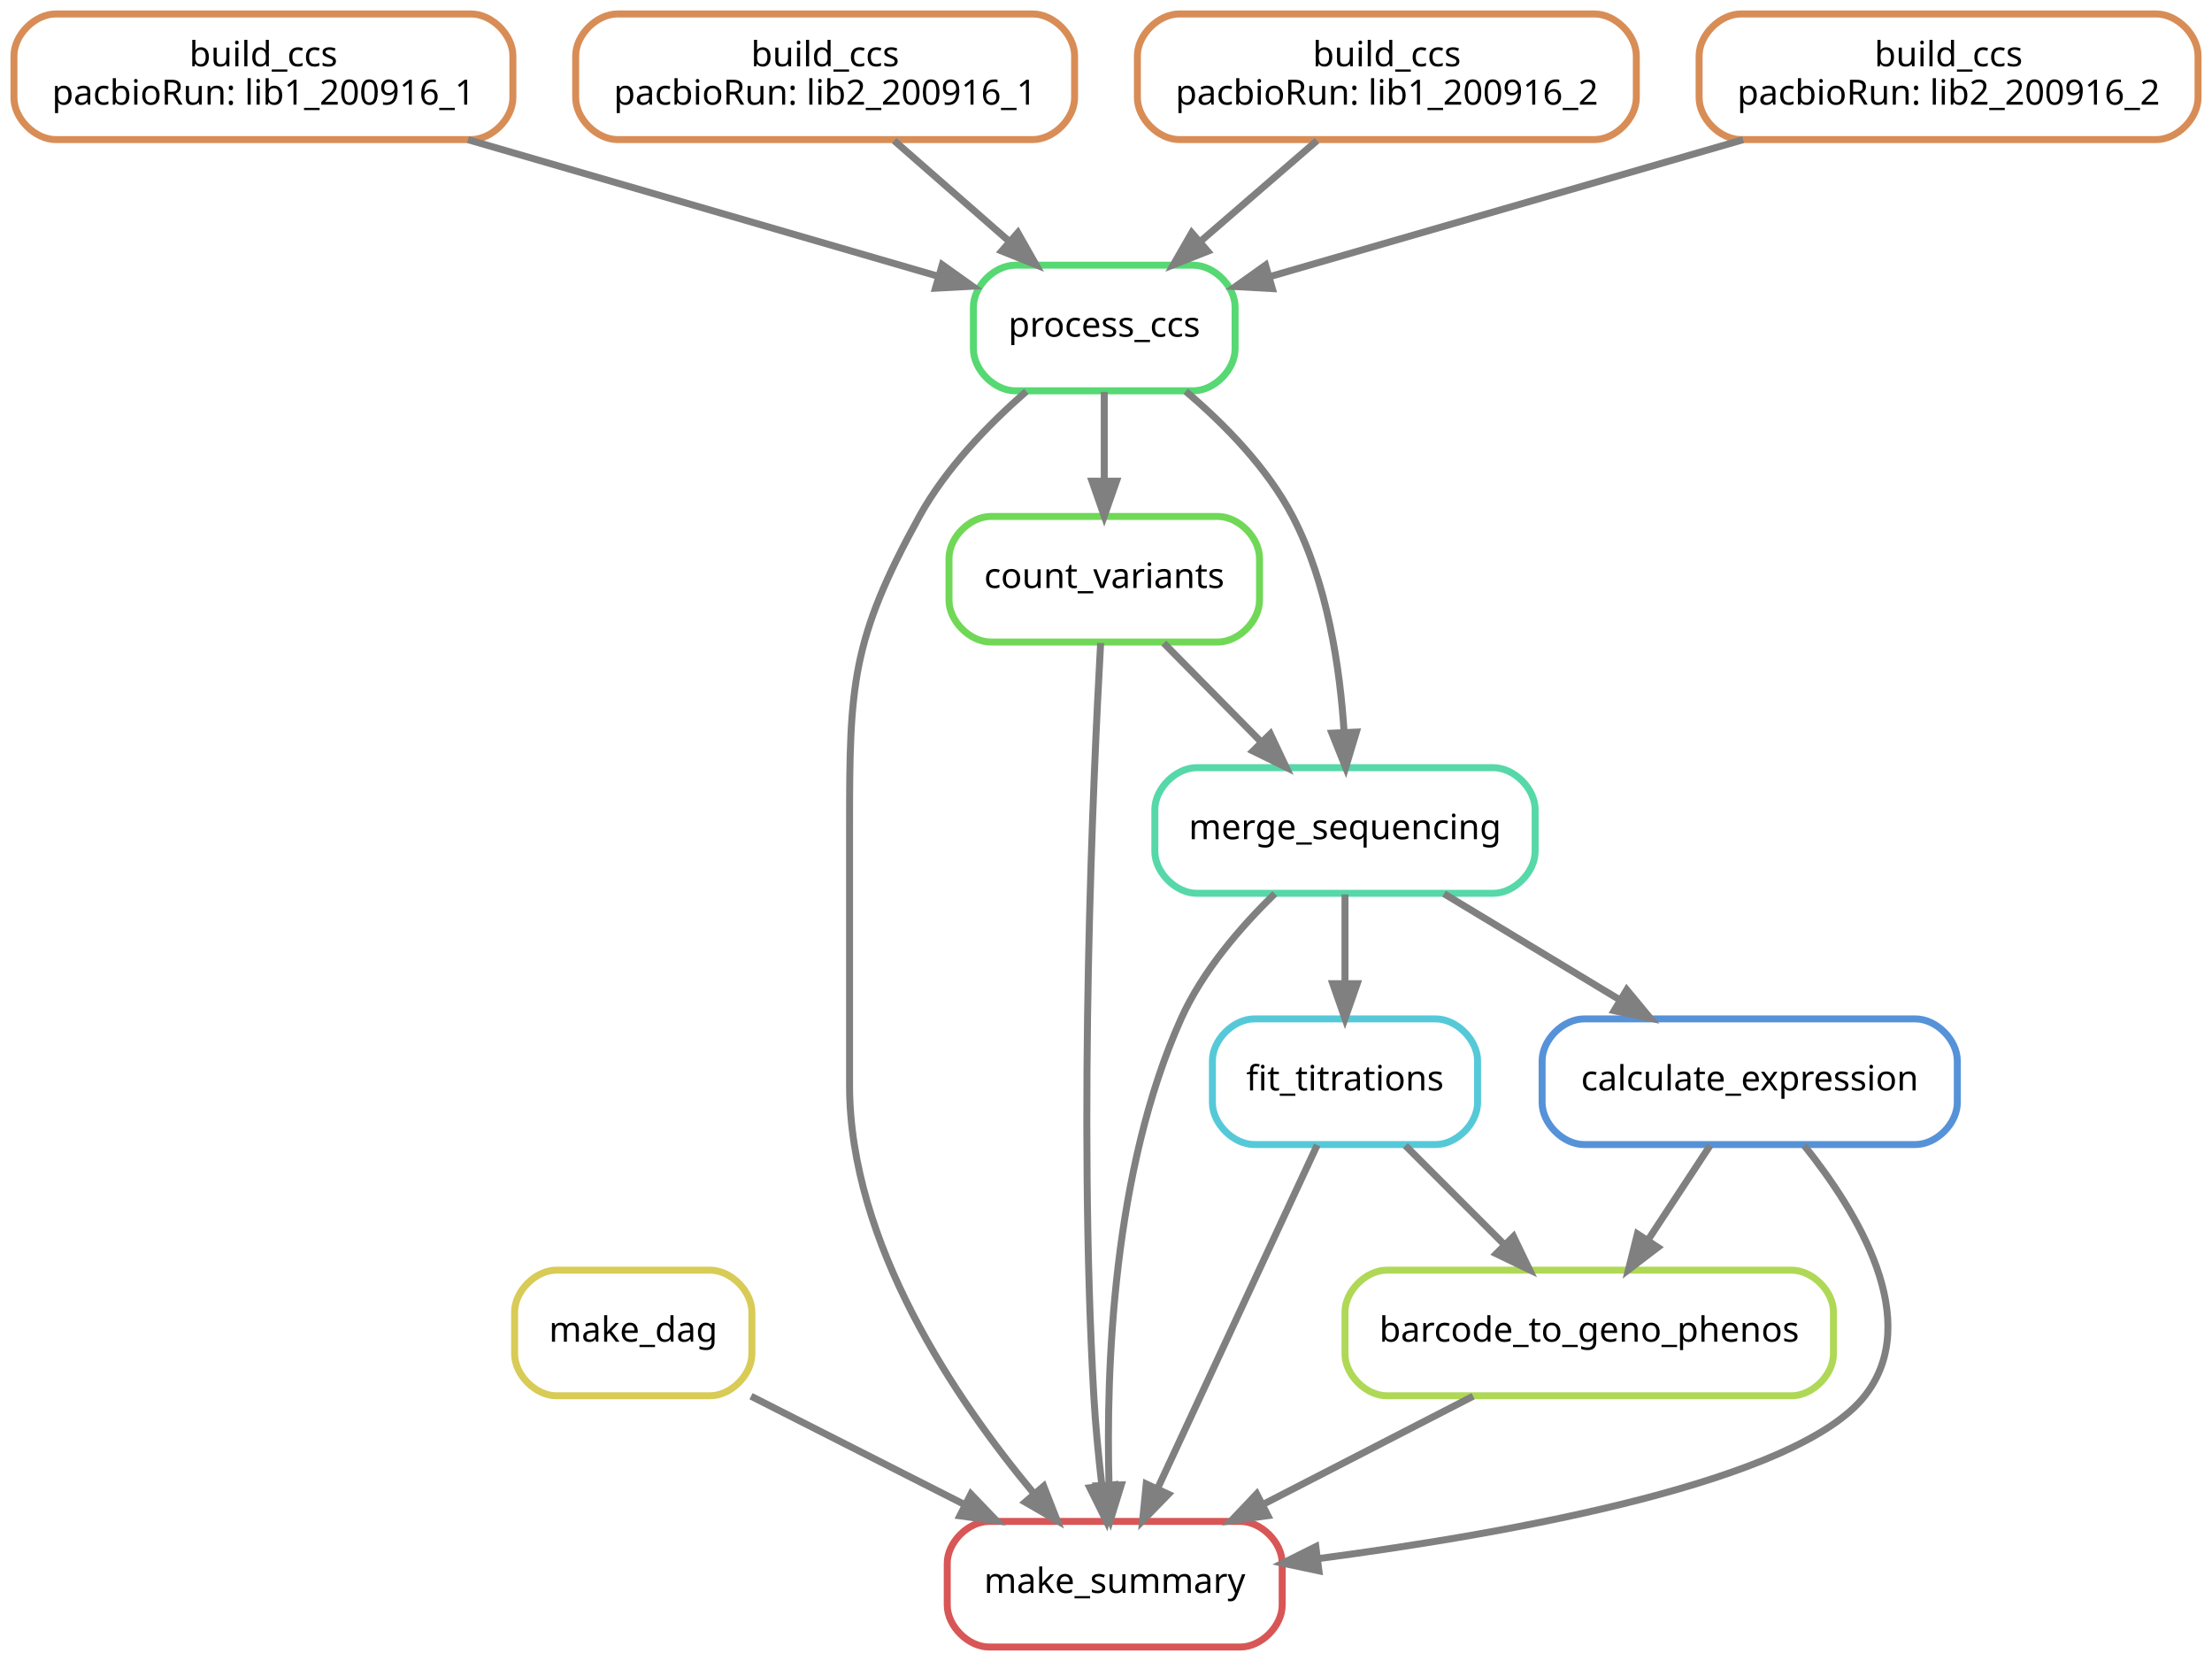
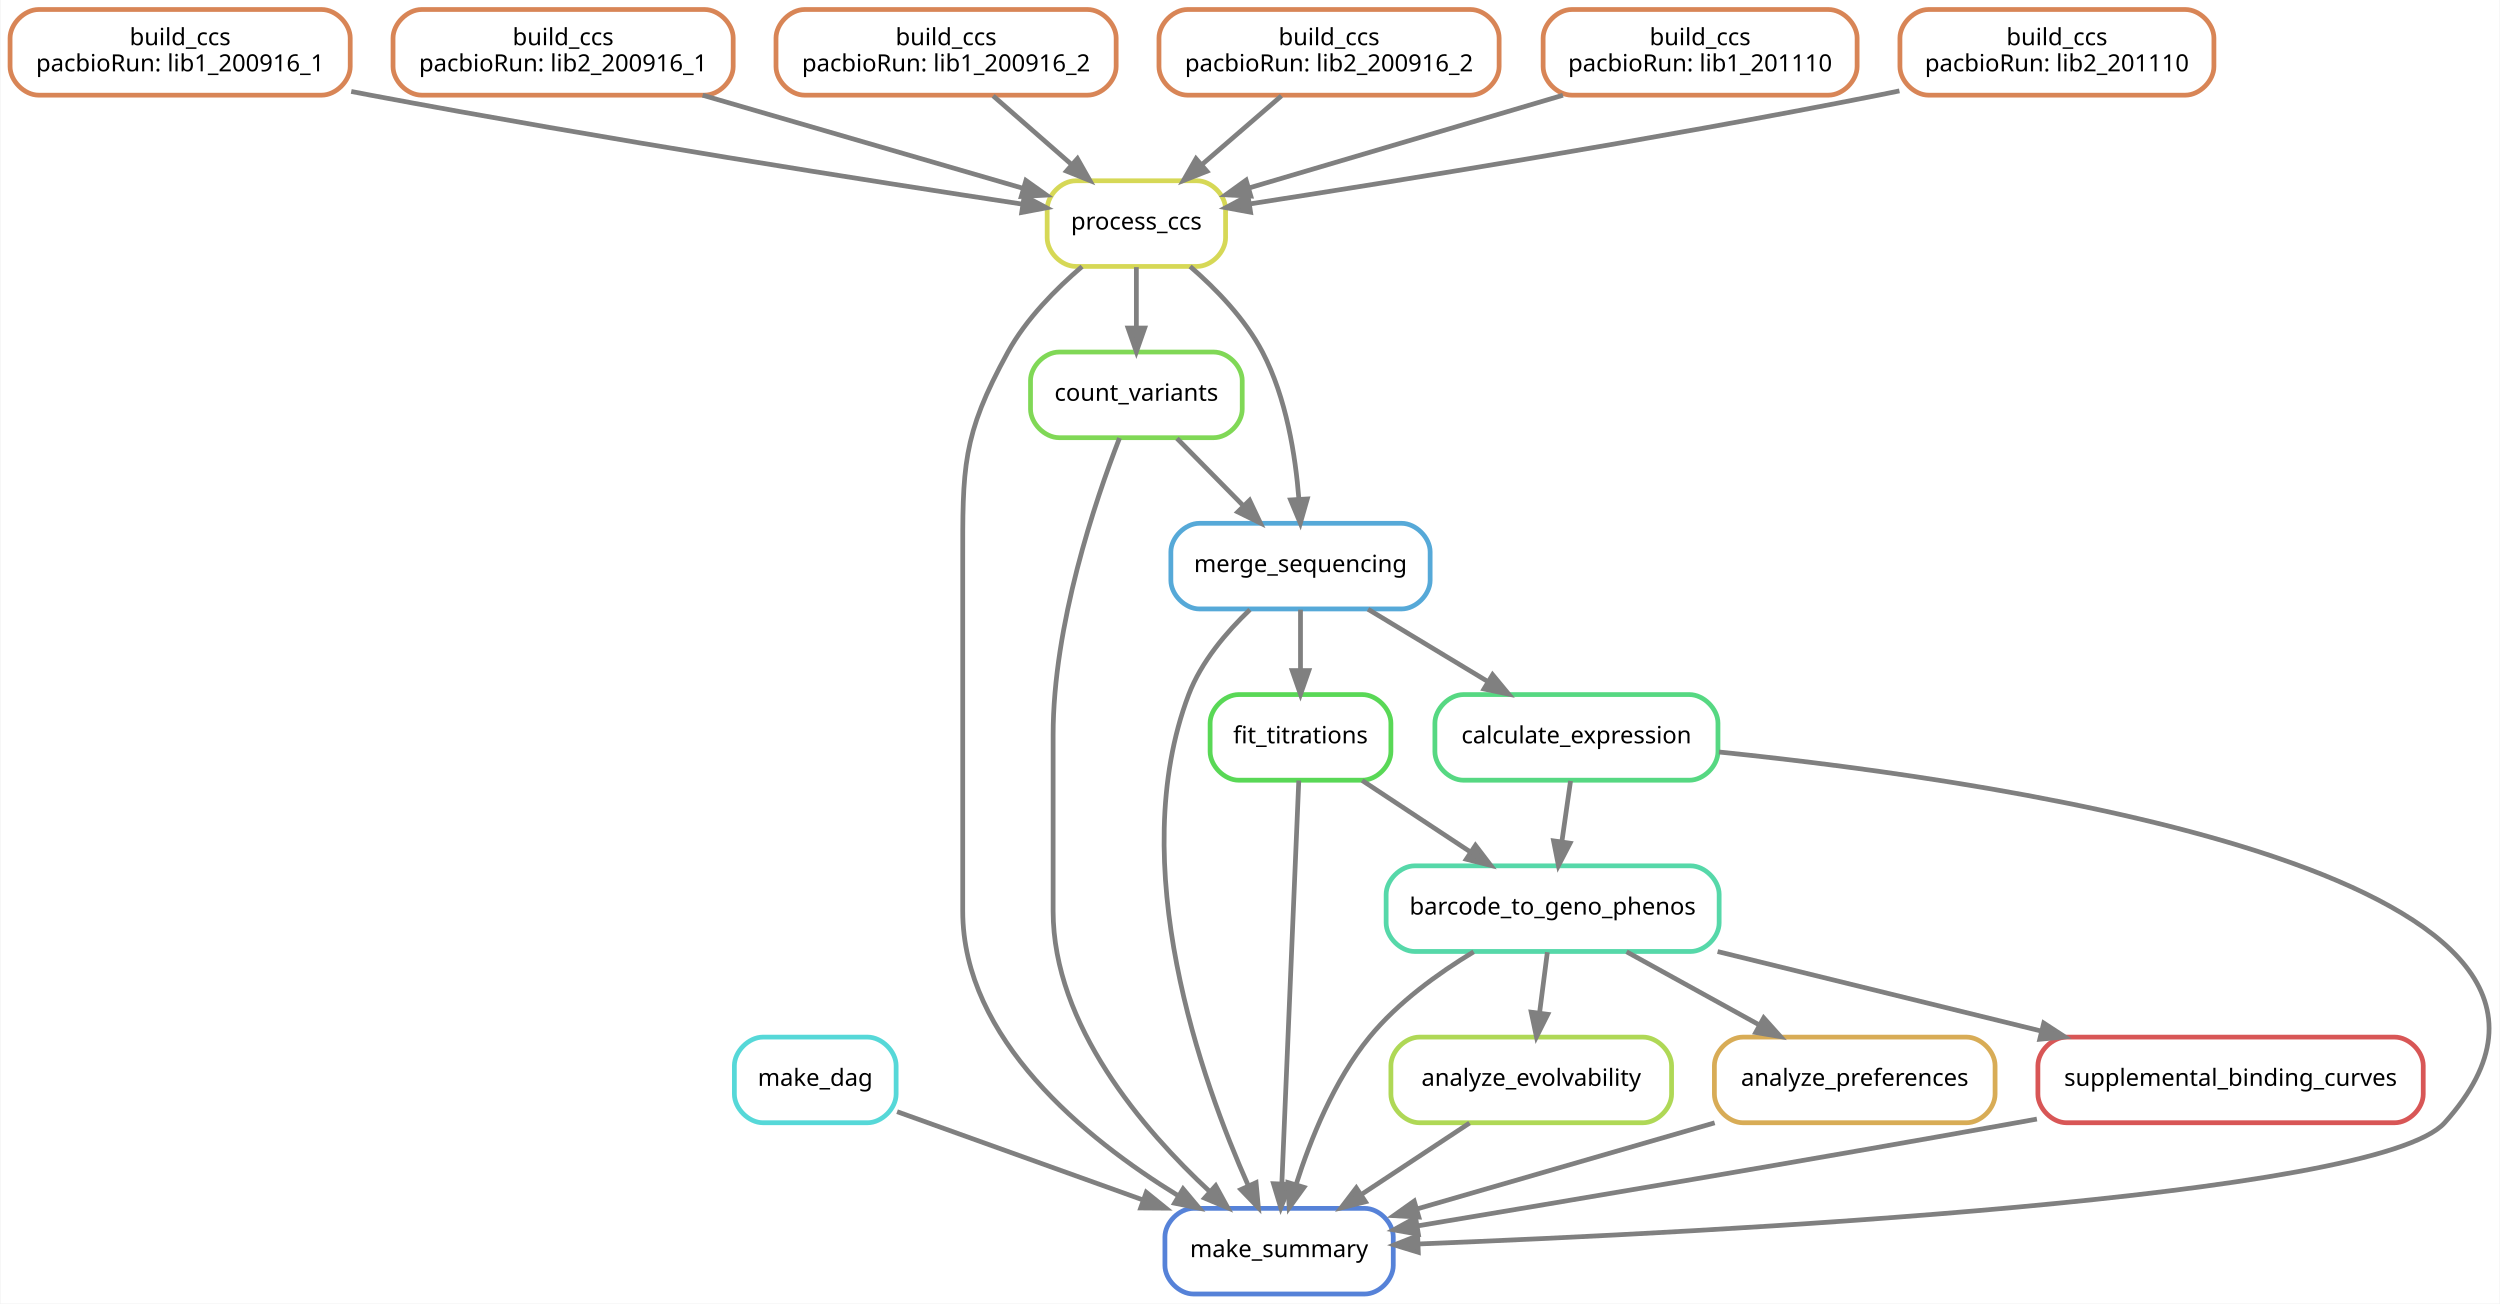
- <svg xmlns="http://www.w3.org/2000/svg" width="634pt" height="476pt" viewBox="0.00 0.00 634.00 476.00">
-   <g id="graph0" class="graph" transform="scale(1 1) rotate(0) translate(4 472)">
-     <polygon fill="white" stroke="none" points="-4,4 -4,-472 630,-472 630,4 -4,4" />
+ <svg xmlns="http://www.w3.org/2000/svg" width="1051pt" height="548pt" viewBox="0.00 0.00 1050.54 548.00">
+   <g id="graph0" class="graph" transform="scale(1 1) rotate(0) translate(4 544)">
+     <polygon fill="white" stroke="transparent" points="-4,4 -4,-544 1046.54,-544 1046.54,4 -4,4" />
    <g id="node1" class="node">
-       <path fill="none" stroke="#d85656" stroke-width="2" d="M351.5,-36C351.5,-36 279.5,-36 279.5,-36 273.5,-36 267.5,-30 267.5,-24 267.5,-24 267.5,-12 267.5,-12 267.5,-6 273.5,-0 279.5,-0 279.5,-0 351.5,-0 351.5,-0 357.5,-0 363.5,-6 363.5,-12 363.5,-12 363.5,-24 363.5,-24 363.5,-30 357.5,-36 351.5,-36" />
-       <text text-anchor="middle" x="315.5" y="-15.5" font-family="sans" font-size="10.00">make_summary</text>
+       <path fill="none" stroke="#5682d8" stroke-width="2" d="M569.5,-36C569.5,-36 497.5,-36 497.5,-36 491.5,-36 485.5,-30 485.5,-24 485.5,-24 485.5,-12 485.5,-12 485.5,-6 491.5,0 497.5,0 497.5,0 569.5,0 569.5,0 575.5,0 581.5,-6 581.5,-12 581.5,-12 581.5,-24 581.5,-24 581.5,-30 575.5,-36 569.5,-36" />
+       <text text-anchor="middle" x="533.5" y="-15.5" font-family="sans" font-size="10.00">make_summary</text>
    </g>
    <g id="node2" class="node">
-       <path fill="none" stroke="#d8cb56" stroke-width="2" d="M199.5,-108C199.5,-108 155.5,-108 155.5,-108 149.5,-108 143.5,-102 143.5,-96 143.5,-96 143.5,-84 143.5,-84 143.5,-78 149.5,-72 155.5,-72 155.5,-72 199.5,-72 199.5,-72 205.5,-72 211.5,-78 211.5,-84 211.5,-84 211.5,-96 211.5,-96 211.5,-102 205.5,-108 199.5,-108" />
-       <text text-anchor="middle" x="177.5" y="-87.5" font-family="sans" font-size="10.00">make_dag</text>
+       <path fill="none" stroke="#56d8d8" stroke-width="2" d="M360.5,-108C360.5,-108 316.5,-108 316.5,-108 310.5,-108 304.5,-102 304.5,-96 304.5,-96 304.5,-84 304.5,-84 304.5,-78 310.5,-72 316.5,-72 316.5,-72 360.5,-72 360.5,-72 366.5,-72 372.5,-78 372.5,-84 372.5,-84 372.5,-96 372.5,-96 372.5,-102 366.5,-108 360.5,-108" />
+       <text text-anchor="middle" x="338.5" y="-87.5" font-family="sans" font-size="10.00">make_dag</text>
    </g>
    <g id="edge1" class="edge">
-       <path fill="none" stroke="grey" stroke-width="2" d="M211.259,-71.876C229.72,-62.512 252.782,-50.814 272.517,-40.803" />
-       <polygon fill="grey" stroke="grey" stroke-width="2" points="274.277,-43.835 281.612,-36.19 271.11,-37.592 274.277,-43.835" />
+       <path fill="none" stroke="grey" stroke-width="2" d="M372.91,-76.65C401.47,-66.39 442.69,-51.6 476.22,-39.56" />
+       <polygon fill="grey" stroke="grey" stroke-width="2" points="477.67,-42.76 485.9,-36.09 475.31,-36.17 477.67,-42.76" />
    </g>
    <g id="node3" class="node">
-       <path fill="none" stroke="#56d873" stroke-width="2" d="M338,-396C338,-396 287,-396 287,-396 281,-396 275,-390 275,-384 275,-384 275,-372 275,-372 275,-366 281,-360 287,-360 287,-360 338,-360 338,-360 344,-360 350,-366 350,-372 350,-372 350,-384 350,-384 350,-390 344,-396 338,-396" />
-       <text text-anchor="middle" x="312.5" y="-375.5" font-family="sans" font-size="10.00">process_ccs</text>
+       <path fill="none" stroke="#d6d856" stroke-width="2" d="M499,-468C499,-468 448,-468 448,-468 442,-468 436,-462 436,-456 436,-456 436,-444 436,-444 436,-438 442,-432 448,-432 448,-432 499,-432 499,-432 505,-432 511,-438 511,-444 511,-444 511,-456 511,-456 511,-462 505,-468 499,-468" />
+       <text text-anchor="middle" x="473.5" y="-447.5" font-family="sans" font-size="10.00">process_ccs</text>
    </g>
    <g id="edge2" class="edge">
-       <path fill="none" stroke="grey" stroke-width="2" d="M290.163,-359.836C279.349,-350.388 267.093,-337.793 259.5,-324 239.949,-288.484 239.5,-275.542 239.5,-235 239.5,-235 239.5,-235 239.5,-161 239.5,-115.641 270.017,-70.749 292.375,-43.946" />
-       <polygon fill="grey" stroke="grey" stroke-width="2" points="295.145,-46.093 299.009,-36.228 289.836,-41.53 295.145,-46.093" />
+       <path fill="none" stroke="grey" stroke-width="2" d="M450.67,-431.95C439.64,-422.53 427.16,-409.93 419.5,-396 400.02,-360.55 400.5,-347.45 400.5,-307 400.5,-307 400.5,-307 400.5,-161 400.5,-107.21 451.96,-65.4 490.86,-41.47" />
+       <polygon fill="grey" stroke="grey" stroke-width="2" points="493.14,-44.19 499.94,-36.07 489.56,-38.18 493.14,-44.19" />
+     </g>
+     <g id="node10" class="node">
+       <path fill="none" stroke="#80d856" stroke-width="2" d="M506,-396C506,-396 441,-396 441,-396 435,-396 429,-390 429,-384 429,-384 429,-372 429,-372 429,-366 435,-360 441,-360 441,-360 506,-360 506,-360 512,-360 518,-366 518,-372 518,-372 518,-384 518,-384 518,-390 512,-396 506,-396" />
+       <text text-anchor="middle" x="473.5" y="-375.5" font-family="sans" font-size="10.00">count_variants</text>
+     </g>
+     <g id="edge17" class="edge">
+       <path fill="none" stroke="grey" stroke-width="2" d="M473.5,-431.7C473.5,-423.98 473.5,-414.71 473.5,-406.11" />
+       <polygon fill="grey" stroke="grey" stroke-width="2" points="477,-406.1 473.5,-396.1 470,-406.1 477,-406.1" />
+     </g>
+     <g id="node11" class="node">
+       <path fill="none" stroke="#56a9d8" stroke-width="2" d="M585,-324C585,-324 500,-324 500,-324 494,-324 488,-318 488,-312 488,-312 488,-300 488,-300 488,-294 494,-288 500,-288 500,-288 585,-288 585,-288 591,-288 597,-294 597,-300 597,-300 597,-312 597,-312 597,-318 591,-324 585,-324" />
+       <text text-anchor="middle" x="542.5" y="-303.5" font-family="sans" font-size="10.00">merge_sequencing</text>
+     </g>
+     <g id="edge18" class="edge">
+       <path fill="none" stroke="grey" stroke-width="2" d="M496.09,-431.97C506.97,-422.56 519.21,-409.95 526.5,-396 536.53,-376.81 540.4,-352.46 541.83,-334.09" />
+       <polygon fill="grey" stroke="grey" stroke-width="2" points="545.33,-334.23 542.42,-324.04 538.34,-333.82 545.33,-334.23" />
    </g>
    <g id="node4" class="node">
-       <path fill="none" stroke="#70d856" stroke-width="2" d="M345,-324C345,-324 280,-324 280,-324 274,-324 268,-318 268,-312 268,-312 268,-300 268,-300 268,-294 274,-288 280,-288 280,-288 345,-288 345,-288 351,-288 357,-294 357,-300 357,-300 357,-312 357,-312 357,-318 351,-324 345,-324" />
-       <text text-anchor="middle" x="312.5" y="-303.5" font-family="sans" font-size="10.00">count_variants</text>
+       <path fill="none" stroke="#d88556" stroke-width="2" d="M131,-540C131,-540 12,-540 12,-540 6,-540 0,-534 0,-528 0,-528 0,-516 0,-516 0,-510 6,-504 12,-504 12,-504 131,-504 131,-504 137,-504 143,-510 143,-516 143,-516 143,-528 143,-528 143,-534 137,-540 131,-540" />
+       <text text-anchor="middle" x="71.5" y="-525" font-family="sans" font-size="10.00">build_ccs</text>
+       <text text-anchor="middle" x="71.5" y="-514" font-family="sans" font-size="10.00">pacbioRun: lib1_200916_1</text>
+     </g>
+     <g id="edge11" class="edge">
+       <path fill="none" stroke="grey" stroke-width="2" d="M143.43,-505.55C146.15,-505.02 148.85,-504.5 151.5,-504 248.54,-485.71 362.71,-467.76 425.69,-458.16" />
+       <polygon fill="grey" stroke="grey" stroke-width="2" points="426.36,-461.6 435.73,-456.64 425.31,-454.68 426.36,-461.6" />
+     </g>
+     <g id="node5" class="node">
+       <path fill="none" stroke="#d88556" stroke-width="2" d="M292,-540C292,-540 173,-540 173,-540 167,-540 161,-534 161,-528 161,-528 161,-516 161,-516 161,-510 167,-504 173,-504 173,-504 292,-504 292,-504 298,-504 304,-510 304,-516 304,-516 304,-528 304,-528 304,-534 298,-540 292,-540" />
+       <text text-anchor="middle" x="232.5" y="-525" font-family="sans" font-size="10.00">build_ccs</text>
+       <text text-anchor="middle" x="232.5" y="-514" font-family="sans" font-size="10.00">pacbioRun: lib2_200916_1</text>
    </g>
    <g id="edge12" class="edge">
-       <path fill="none" stroke="grey" stroke-width="2" d="M312.5,-359.697C312.5,-351.983 312.5,-342.712 312.5,-334.112" />
-       <polygon fill="grey" stroke="grey" stroke-width="2" points="316,-334.104 312.5,-324.104 309,-334.104 316,-334.104" />
+       <path fill="none" stroke="grey" stroke-width="2" d="M291.15,-503.97C332.46,-491.97 387.08,-476.1 425.74,-464.87" />
+       <polygon fill="grey" stroke="grey" stroke-width="2" points="427.07,-468.13 435.7,-461.98 425.12,-461.41 427.07,-468.13" />
    </g>
-     <g id="node5" class="node">
-       <path fill="none" stroke="#56d8a9" stroke-width="2" d="M424,-252C424,-252 339,-252 339,-252 333,-252 327,-246 327,-240 327,-240 327,-228 327,-228 327,-222 333,-216 339,-216 339,-216 424,-216 424,-216 430,-216 436,-222 436,-228 436,-228 436,-240 436,-240 436,-246 430,-252 424,-252" />
-       <text text-anchor="middle" x="381.5" y="-231.5" font-family="sans" font-size="10.00">merge_sequencing</text>
+     <g id="node6" class="node">
+       <path fill="none" stroke="#d88556" stroke-width="2" d="M453,-540C453,-540 334,-540 334,-540 328,-540 322,-534 322,-528 322,-528 322,-516 322,-516 322,-510 328,-504 334,-504 334,-504 453,-504 453,-504 459,-504 465,-510 465,-516 465,-516 465,-528 465,-528 465,-534 459,-540 453,-540" />
+       <text text-anchor="middle" x="393.5" y="-525" font-family="sans" font-size="10.00">build_ccs</text>
+       <text text-anchor="middle" x="393.5" y="-514" font-family="sans" font-size="10.00">pacbioRun: lib1_200916_2</text>
    </g>
    <g id="edge13" class="edge">
-       <path fill="none" stroke="grey" stroke-width="2" d="M335.855,-359.852C346.888,-350.495 359.209,-337.976 366.5,-324 376.497,-304.838 380.076,-280.489 381.25,-262.104" />
-       <polygon fill="grey" stroke="grey" stroke-width="2" points="384.75,-262.198 381.695,-252.053 377.756,-261.889 384.75,-262.198" />
+       <path fill="none" stroke="grey" stroke-width="2" d="M413.28,-503.7C423.25,-494.97 435.51,-484.24 446.36,-474.75" />
+       <polygon fill="grey" stroke="grey" stroke-width="2" points="448.73,-477.32 453.95,-468.1 444.12,-472.06 448.73,-477.32" />
+     </g>
+     <g id="node7" class="node">
+       <path fill="none" stroke="#d88556" stroke-width="2" d="M614,-540C614,-540 495,-540 495,-540 489,-540 483,-534 483,-528 483,-528 483,-516 483,-516 483,-510 489,-504 495,-504 495,-504 614,-504 614,-504 620,-504 626,-510 626,-516 626,-516 626,-528 626,-528 626,-534 620,-540 614,-540" />
+       <text text-anchor="middle" x="554.5" y="-525" font-family="sans" font-size="10.00">build_ccs</text>
+       <text text-anchor="middle" x="554.5" y="-514" font-family="sans" font-size="10.00">pacbioRun: lib2_200916_2</text>
+     </g>
+     <g id="edge14" class="edge">
+       <path fill="none" stroke="grey" stroke-width="2" d="M534.48,-503.7C524.37,-494.97 511.96,-484.24 500.98,-474.75" />
+       <polygon fill="grey" stroke="grey" stroke-width="2" points="503.15,-471.99 493.29,-468.1 498.57,-477.29 503.15,-471.99" />
+     </g>
+     <g id="node8" class="node">
+       <path fill="none" stroke="#d88556" stroke-width="2" d="M764.5,-540C764.5,-540 656.5,-540 656.5,-540 650.5,-540 644.5,-534 644.5,-528 644.5,-528 644.5,-516 644.5,-516 644.5,-510 650.5,-504 656.5,-504 656.5,-504 764.5,-504 764.5,-504 770.5,-504 776.5,-510 776.5,-516 776.5,-516 776.5,-528 776.5,-528 776.5,-534 770.5,-540 764.5,-540" />
+       <text text-anchor="middle" x="710.5" y="-525" font-family="sans" font-size="10.00">build_ccs</text>
+       <text text-anchor="middle" x="710.5" y="-514" font-family="sans" font-size="10.00">pacbioRun: lib1_201110</text>
+     </g>
+     <g id="edge15" class="edge">
+       <path fill="none" stroke="grey" stroke-width="2" d="M652.83,-503.97C612.33,-492 558.82,-476.2 520.82,-464.98" />
+       <polygon fill="grey" stroke="grey" stroke-width="2" points="521.61,-461.56 511.03,-462.08 519.63,-468.27 521.61,-461.56" />
+     </g>
+     <g id="node9" class="node">
+       <path fill="none" stroke="#d88556" stroke-width="2" d="M914.5,-540C914.5,-540 806.5,-540 806.5,-540 800.5,-540 794.5,-534 794.5,-528 794.5,-528 794.5,-516 794.5,-516 794.5,-510 800.5,-504 806.5,-504 806.5,-504 914.5,-504 914.5,-504 920.5,-504 926.5,-510 926.5,-516 926.5,-516 926.5,-528 926.5,-528 926.5,-534 920.5,-540 914.5,-540" />
+       <text text-anchor="middle" x="860.5" y="-525" font-family="sans" font-size="10.00">build_ccs</text>
+       <text text-anchor="middle" x="860.5" y="-514" font-family="sans" font-size="10.00">pacbioRun: lib2_201110</text>
+     </g>
+     <g id="edge16" class="edge">
+       <path fill="none" stroke="grey" stroke-width="2" d="M794.29,-505.79C791.32,-505.17 788.38,-504.57 785.5,-504 692.27,-485.53 582.57,-467.82 521.23,-458.28" />
+       <polygon fill="grey" stroke="grey" stroke-width="2" points="521.5,-454.78 511.08,-456.7 520.43,-461.69 521.5,-454.78" />
    </g>
    <g id="edge3" class="edge">
-       <path fill="none" stroke="grey" stroke-width="2" d="M311.462,-287.736C309.315,-249.07 304.953,-152.579 309.5,-72 309.977,-63.549 310.878,-54.376 311.84,-46.074" />
-       <polygon fill="grey" stroke="grey" stroke-width="2" points="315.314,-46.497 313.063,-36.144 308.367,-45.641 315.314,-46.497" />
+       <path fill="none" stroke="grey" stroke-width="2" d="M466.42,-359.85C456.19,-333.49 438.5,-281.21 438.5,-235 438.5,-235 438.5,-235 438.5,-161 438.5,-113.01 476.44,-68.96 504.37,-43.04" />
+       <polygon fill="grey" stroke="grey" stroke-width="2" points="506.85,-45.52 511.94,-36.22 502.17,-40.31 506.85,-45.52" />
    </g>
-     <g id="edge14" class="edge">
-       <path fill="none" stroke="grey" stroke-width="2" d="M329.556,-287.697C337.995,-279.135 348.325,-268.656 357.543,-259.304" />
-       <polygon fill="grey" stroke="grey" stroke-width="2" points="360.113,-261.683 364.64,-252.104 355.127,-256.769 360.113,-261.683" />
+     <g id="edge19" class="edge">
+       <path fill="none" stroke="grey" stroke-width="2" d="M490.56,-359.7C499,-351.14 509.32,-340.66 518.54,-331.3" />
+       <polygon fill="grey" stroke="grey" stroke-width="2" points="521.11,-333.68 525.64,-324.1 516.13,-328.77 521.11,-333.68" />
    </g>
    <g id="edge4" class="edge">
-       <path fill="none" stroke="grey" stroke-width="2" d="M361.394,-215.891C351.6,-206.37 340.638,-193.691 334.5,-180 314.948,-136.39 312.974,-79.799 313.862,-46.634" />
-       <polygon fill="grey" stroke="grey" stroke-width="2" points="317.371,-46.462 314.251,-36.337 310.376,-46.198 317.371,-46.462" />
+       <path fill="none" stroke="grey" stroke-width="2" d="M521.23,-287.7C511.39,-278.31 500.74,-265.8 495.5,-252 468.39,-180.57 500.91,-89.63 520.59,-45.46" />
+       <polygon fill="grey" stroke="grey" stroke-width="2" points="523.82,-46.82 524.8,-36.27 517.45,-43.9 523.82,-46.82" />
    </g>
-     <g id="node6" class="node">
-       <path fill="none" stroke="#56c9d8" stroke-width="2" d="M407.5,-180C407.5,-180 355.5,-180 355.5,-180 349.5,-180 343.5,-174 343.5,-168 343.5,-168 343.5,-156 343.5,-156 343.5,-150 349.5,-144 355.5,-144 355.5,-144 407.5,-144 407.5,-144 413.5,-144 419.5,-150 419.5,-156 419.5,-156 419.5,-168 419.5,-168 419.5,-174 413.5,-180 407.5,-180" />
-       <text text-anchor="middle" x="381.5" y="-159.5" font-family="sans" font-size="10.00">fit_titrations</text>
+     <g id="node12" class="node">
+       <path fill="none" stroke="#59d856" stroke-width="2" d="M568.5,-252C568.5,-252 516.5,-252 516.5,-252 510.5,-252 504.5,-246 504.5,-240 504.5,-240 504.5,-228 504.5,-228 504.5,-222 510.5,-216 516.5,-216 516.5,-216 568.5,-216 568.5,-216 574.5,-216 580.5,-222 580.5,-228 580.5,-228 580.5,-240 580.5,-240 580.5,-246 574.5,-252 568.5,-252" />
+       <text text-anchor="middle" x="542.5" y="-231.5" font-family="sans" font-size="10.00">fit_titrations</text>
    </g>
-     <g id="edge15" class="edge">
-       <path fill="none" stroke="grey" stroke-width="2" d="M381.5,-215.697C381.5,-207.983 381.5,-198.712 381.5,-190.112" />
-       <polygon fill="grey" stroke="grey" stroke-width="2" points="385,-190.104 381.5,-180.104 378,-190.104 385,-190.104" />
+     <g id="edge20" class="edge">
+       <path fill="none" stroke="grey" stroke-width="2" d="M542.5,-287.7C542.5,-279.98 542.5,-270.71 542.5,-262.11" />
+       <polygon fill="grey" stroke="grey" stroke-width="2" points="546,-262.1 542.5,-252.1 539,-262.1 546,-262.1" />
    </g>
-     <g id="node7" class="node">
-       <path fill="none" stroke="#5692d8" stroke-width="2" d="M545,-180C545,-180 450,-180 450,-180 444,-180 438,-174 438,-168 438,-168 438,-156 438,-156 438,-150 444,-144 450,-144 450,-144 545,-144 545,-144 551,-144 557,-150 557,-156 557,-156 557,-168 557,-168 557,-174 551,-180 545,-180" />
-       <text text-anchor="middle" x="497.5" y="-159.5" font-family="sans" font-size="10.00">calculate_expression</text>
+     <g id="node13" class="node">
+       <path fill="none" stroke="#56d882" stroke-width="2" d="M706,-252C706,-252 611,-252 611,-252 605,-252 599,-246 599,-240 599,-240 599,-228 599,-228 599,-222 605,-216 611,-216 611,-216 706,-216 706,-216 712,-216 718,-222 718,-228 718,-228 718,-240 718,-240 718,-246 712,-252 706,-252" />
+       <text text-anchor="middle" x="658.5" y="-231.5" font-family="sans" font-size="10.00">calculate_expression</text>
    </g>
-     <g id="edge16" class="edge">
-       <path fill="none" stroke="grey" stroke-width="2" d="M409.877,-215.876C425.044,-206.724 443.905,-195.342 460.239,-185.485" />
-       <polygon fill="grey" stroke="grey" stroke-width="2" points="462.261,-188.353 469.014,-180.19 458.644,-182.36 462.261,-188.353" />
+     <g id="edge21" class="edge">
+       <path fill="none" stroke="grey" stroke-width="2" d="M570.88,-287.88C586.04,-278.72 604.91,-267.34 621.24,-257.48" />
+       <polygon fill="grey" stroke="grey" stroke-width="2" points="623.26,-260.35 630.01,-252.19 619.64,-254.36 623.26,-260.35" />
    </g>
    <g id="edge5" class="edge">
-       <path fill="none" stroke="grey" stroke-width="2" d="M373.539,-143.871C362.142,-119.35 341.078,-74.032 327.705,-45.259" />
-       <polygon fill="grey" stroke="grey" stroke-width="2" points="330.878,-43.782 323.489,-36.189 324.53,-46.733 330.878,-43.782" />
+       <path fill="none" stroke="grey" stroke-width="2" d="M541.78,-215.85C540.22,-178.83 536.54,-91.18 534.65,-46.39" />
+       <polygon fill="grey" stroke="grey" stroke-width="2" points="538.14,-46.08 534.22,-36.23 531.15,-46.37 538.14,-46.08" />
    </g>
-     <g id="node8" class="node">
-       <path fill="none" stroke="#afd856" stroke-width="2" d="M509.5,-108C509.5,-108 393.5,-108 393.5,-108 387.5,-108 381.5,-102 381.5,-96 381.5,-96 381.5,-84 381.5,-84 381.5,-78 387.5,-72 393.5,-72 393.5,-72 509.5,-72 509.5,-72 515.5,-72 521.5,-78 521.5,-84 521.5,-84 521.5,-96 521.5,-96 521.5,-102 515.5,-108 509.5,-108" />
-       <text text-anchor="middle" x="451.5" y="-87.5" font-family="sans" font-size="10.00">barcode_to_geno_phenos</text>
+     <g id="node14" class="node">
+       <path fill="none" stroke="#56d8a9" stroke-width="2" d="M706.5,-180C706.5,-180 590.5,-180 590.5,-180 584.5,-180 578.5,-174 578.5,-168 578.5,-168 578.5,-156 578.5,-156 578.5,-150 584.5,-144 590.5,-144 590.5,-144 706.5,-144 706.5,-144 712.5,-144 718.5,-150 718.5,-156 718.5,-156 718.5,-168 718.5,-168 718.5,-174 712.5,-180 706.5,-180" />
+       <text text-anchor="middle" x="648.5" y="-159.5" font-family="sans" font-size="10.00">barcode_to_geno_phenos</text>
    </g>
-     <g id="edge17" class="edge">
-       <path fill="none" stroke="grey" stroke-width="2" d="M398.803,-143.697C407.365,-135.135 417.844,-124.656 427.196,-115.304" />
-       <polygon fill="grey" stroke="grey" stroke-width="2" points="429.799,-117.65 434.396,-108.104 424.85,-112.701 429.799,-117.65" />
+     <g id="edge22" class="edge">
+       <path fill="none" stroke="grey" stroke-width="2" d="M568.43,-215.88C582.16,-206.81 599.21,-195.55 614.04,-185.76" />
+       <polygon fill="grey" stroke="grey" stroke-width="2" points="616.05,-188.62 622.47,-180.19 612.2,-182.78 616.05,-188.62" />
    </g>
    <g id="edge6" class="edge">
-       <path fill="none" stroke="grey" stroke-width="2" d="M513.124,-143.719C528.486,-124.563 547.37,-93.534 530.5,-72 511.321,-47.52 430.514,-32.813 373.633,-25.305" />
-       <polygon fill="grey" stroke="grey" stroke-width="2" points="374.028,-21.827 363.665,-24.029 373.14,-28.77 374.028,-21.827" />
+       <path fill="none" stroke="grey" stroke-width="2" d="M718.42,-227.86C843.94,-214.96 1115.57,-174.56 1023.5,-72 995.11,-40.38 715.69,-25.92 591.95,-21.03" />
+       <polygon fill="grey" stroke="grey" stroke-width="2" points="592.02,-17.53 581.9,-20.64 591.75,-24.52 592.02,-17.53" />
    </g>
-     <g id="edge18" class="edge">
-       <path fill="none" stroke="grey" stroke-width="2" d="M486.129,-143.697C480.782,-135.559 474.296,-125.689 468.389,-116.701" />
-       <polygon fill="grey" stroke="grey" stroke-width="2" points="471.157,-114.539 462.74,-108.104 465.307,-118.384 471.157,-114.539" />
+     <g id="edge23" class="edge">
+       <path fill="none" stroke="grey" stroke-width="2" d="M656.03,-215.7C654.93,-207.98 653.6,-198.71 652.37,-190.11" />
+       <polygon fill="grey" stroke="grey" stroke-width="2" points="655.82,-189.51 650.94,-180.1 648.89,-190.5 655.82,-189.51" />
    </g>
    <g id="edge7" class="edge">
-       <path fill="none" stroke="grey" stroke-width="2" d="M418.231,-71.876C400.037,-62.512 377.309,-50.814 357.86,-40.803" />
-       <polygon fill="grey" stroke="grey" stroke-width="2" points="359.39,-37.654 348.897,-36.19 356.187,-43.878 359.39,-37.654" />
+       <path fill="none" stroke="grey" stroke-width="2" d="M615.3,-143.86C600.35,-134.82 583.42,-122.57 571.5,-108 556.6,-89.79 546.63,-64.86 540.65,-46.02" />
+       <polygon fill="grey" stroke="grey" stroke-width="2" points="543.95,-44.84 537.74,-36.26 537.25,-46.85 543.95,-44.84" />
    </g>
-     <g id="node9" class="node">
-       <path fill="none" stroke="#d88d56" stroke-width="2" d="M131,-468C131,-468 12,-468 12,-468 6,-468 0,-462 0,-456 0,-456 0,-444 0,-444 0,-438 6,-432 12,-432 12,-432 131,-432 131,-432 137,-432 143,-438 143,-444 143,-444 143,-456 143,-456 143,-462 137,-468 131,-468" />
-       <text text-anchor="middle" x="71.5" y="-453" font-family="sans" font-size="10.00">build_ccs</text>
-       <text text-anchor="middle" x="71.5" y="-442" font-family="sans" font-size="10.00">pacbioRun: lib1_200916_1</text>
+     <g id="node15" class="node">
+       <path fill="none" stroke="#afd856" stroke-width="2" d="M686.5,-108C686.5,-108 592.5,-108 592.5,-108 586.5,-108 580.5,-102 580.5,-96 580.5,-96 580.5,-84 580.5,-84 580.5,-78 586.5,-72 592.5,-72 592.5,-72 686.5,-72 686.5,-72 692.5,-72 698.5,-78 698.5,-84 698.5,-84 698.5,-96 698.5,-96 698.5,-102 692.5,-108 686.5,-108" />
+       <text text-anchor="middle" x="639.5" y="-87.5" font-family="sans" font-size="10.00">analyze_evolvability</text>
+     </g>
+     <g id="edge24" class="edge">
+       <path fill="none" stroke="grey" stroke-width="2" d="M646.28,-143.7C645.28,-135.98 644.09,-126.71 642.99,-118.11" />
+       <polygon fill="grey" stroke="grey" stroke-width="2" points="646.45,-117.58 641.7,-108.1 639.5,-118.47 646.45,-117.58" />
+     </g>
+     <g id="node16" class="node">
+       <path fill="none" stroke="#d8ac56" stroke-width="2" d="M822.5,-108C822.5,-108 728.5,-108 728.5,-108 722.5,-108 716.5,-102 716.5,-96 716.5,-96 716.5,-84 716.5,-84 716.5,-78 722.5,-72 728.5,-72 728.5,-72 822.5,-72 822.5,-72 828.5,-72 834.5,-78 834.5,-84 834.5,-84 834.5,-96 834.5,-96 834.5,-102 828.5,-108 822.5,-108" />
+       <text text-anchor="middle" x="775.5" y="-87.5" font-family="sans" font-size="10.00">analyze_preferences</text>
+     </g>
+     <g id="edge25" class="edge">
+       <path fill="none" stroke="grey" stroke-width="2" d="M679.57,-143.88C696.33,-134.64 717.21,-123.13 735.2,-113.21" />
+       <polygon fill="grey" stroke="grey" stroke-width="2" points="737.24,-116.08 744.31,-108.19 733.87,-109.95 737.24,-116.08" />
+     </g>
+     <g id="node17" class="node">
+       <path fill="none" stroke="#d85656" stroke-width="2" d="M1002.5,-108C1002.5,-108 864.5,-108 864.5,-108 858.5,-108 852.5,-102 852.5,-96 852.5,-96 852.5,-84 852.5,-84 852.5,-78 858.5,-72 864.5,-72 864.5,-72 1002.5,-72 1002.5,-72 1008.5,-72 1014.5,-78 1014.5,-84 1014.5,-84 1014.5,-96 1014.5,-96 1014.5,-102 1008.5,-108 1002.5,-108" />
+       <text text-anchor="middle" x="933.5" y="-87.5" font-family="sans" font-size="10.00">supplemental_binding_curves</text>
+     </g>
+     <g id="edge26" class="edge">
+       <path fill="none" stroke="grey" stroke-width="2" d="M717.85,-143.97C758.97,-133.87 811.24,-121.03 854.02,-110.52" />
+       <polygon fill="grey" stroke="grey" stroke-width="2" points="854.96,-113.9 863.83,-108.11 853.29,-107.1 854.96,-113.9" />
    </g>
    <g id="edge8" class="edge">
-       <path fill="none" stroke="grey" stroke-width="2" d="M130.147,-431.966C171.459,-419.966 226.078,-404.102 264.737,-392.873" />
-       <polygon fill="grey" stroke="grey" stroke-width="2" points="266.07,-396.13 274.697,-389.98 264.118,-389.408 266.07,-396.13" />
-     </g>
-     <g id="node10" class="node">
-       <path fill="none" stroke="#d88d56" stroke-width="2" d="M292,-468C292,-468 173,-468 173,-468 167,-468 161,-462 161,-456 161,-456 161,-444 161,-444 161,-438 167,-432 173,-432 173,-432 292,-432 292,-432 298,-432 304,-438 304,-444 304,-444 304,-456 304,-456 304,-462 298,-468 292,-468" />
-       <text text-anchor="middle" x="232.5" y="-453" font-family="sans" font-size="10.00">build_ccs</text>
-       <text text-anchor="middle" x="232.5" y="-442" font-family="sans" font-size="10.00">pacbioRun: lib2_200916_1</text>
+       <path fill="none" stroke="grey" stroke-width="2" d="M613.57,-71.88C599.84,-62.81 582.79,-51.55 567.96,-41.76" />
+       <polygon fill="grey" stroke="grey" stroke-width="2" points="569.8,-38.78 559.53,-36.19 565.95,-44.62 569.8,-38.78" />
    </g>
    <g id="edge9" class="edge">
-       <path fill="none" stroke="grey" stroke-width="2" d="M252.275,-431.697C262.254,-422.965 274.511,-412.24 285.357,-402.75" />
-       <polygon fill="grey" stroke="grey" stroke-width="2" points="287.731,-405.323 292.952,-396.104 283.122,-400.055 287.731,-405.323" />
-     </g>
-     <g id="node11" class="node">
-       <path fill="none" stroke="#d88d56" stroke-width="2" d="M453,-468C453,-468 334,-468 334,-468 328,-468 322,-462 322,-456 322,-456 322,-444 322,-444 322,-438 328,-432 334,-432 334,-432 453,-432 453,-432 459,-432 465,-438 465,-444 465,-444 465,-456 465,-456 465,-462 459,-468 453,-468" />
-       <text text-anchor="middle" x="393.5" y="-453" font-family="sans" font-size="10.00">build_ccs</text>
-       <text text-anchor="middle" x="393.5" y="-442" font-family="sans" font-size="10.00">pacbioRun: lib1_200916_2</text>
+       <path fill="none" stroke="grey" stroke-width="2" d="M716.61,-71.97C678.59,-60.97 629.36,-46.73 591.52,-35.78" />
+       <polygon fill="grey" stroke="grey" stroke-width="2" points="592.24,-32.35 581.66,-32.93 590.29,-39.07 592.24,-32.35" />
    </g>
    <g id="edge10" class="edge">
-       <path fill="none" stroke="grey" stroke-width="2" d="M373.478,-431.697C363.374,-422.965 350.964,-412.24 339.982,-402.75" />
-       <polygon fill="grey" stroke="grey" stroke-width="2" points="342.147,-399.995 332.292,-396.104 337.57,-405.291 342.147,-399.995" />
-     </g>
-     <g id="node12" class="node">
-       <path fill="none" stroke="#d88d56" stroke-width="2" d="M614,-468C614,-468 495,-468 495,-468 489,-468 483,-462 483,-456 483,-456 483,-444 483,-444 483,-438 489,-432 495,-432 495,-432 614,-432 614,-432 620,-432 626,-438 626,-444 626,-444 626,-456 626,-456 626,-462 620,-468 614,-468" />
-       <text text-anchor="middle" x="554.5" y="-453" font-family="sans" font-size="10.00">build_ccs</text>
-       <text text-anchor="middle" x="554.5" y="-442" font-family="sans" font-size="10.00">pacbioRun: lib2_200916_2</text>
-     </g>
-     <g id="edge11" class="edge">
-       <path fill="none" stroke="grey" stroke-width="2" d="M495.61,-431.966C453.998,-419.929 398.941,-404.004 360.101,-392.769" />
-       <polygon fill="grey" stroke="grey" stroke-width="2" points="360.678,-389.292 350.099,-389.876 358.732,-396.017 360.678,-389.292" />
+       <path fill="none" stroke="grey" stroke-width="2" d="M852.08,-73.55C849.18,-73.03 846.32,-72.51 843.5,-72 755.82,-56.22 653.97,-39.03 591.64,-28.63" />
+       <polygon fill="grey" stroke="grey" stroke-width="2" points="592.05,-25.15 581.61,-26.96 590.89,-32.05 592.05,-25.15" />
    </g>
  </g>
</svg>
